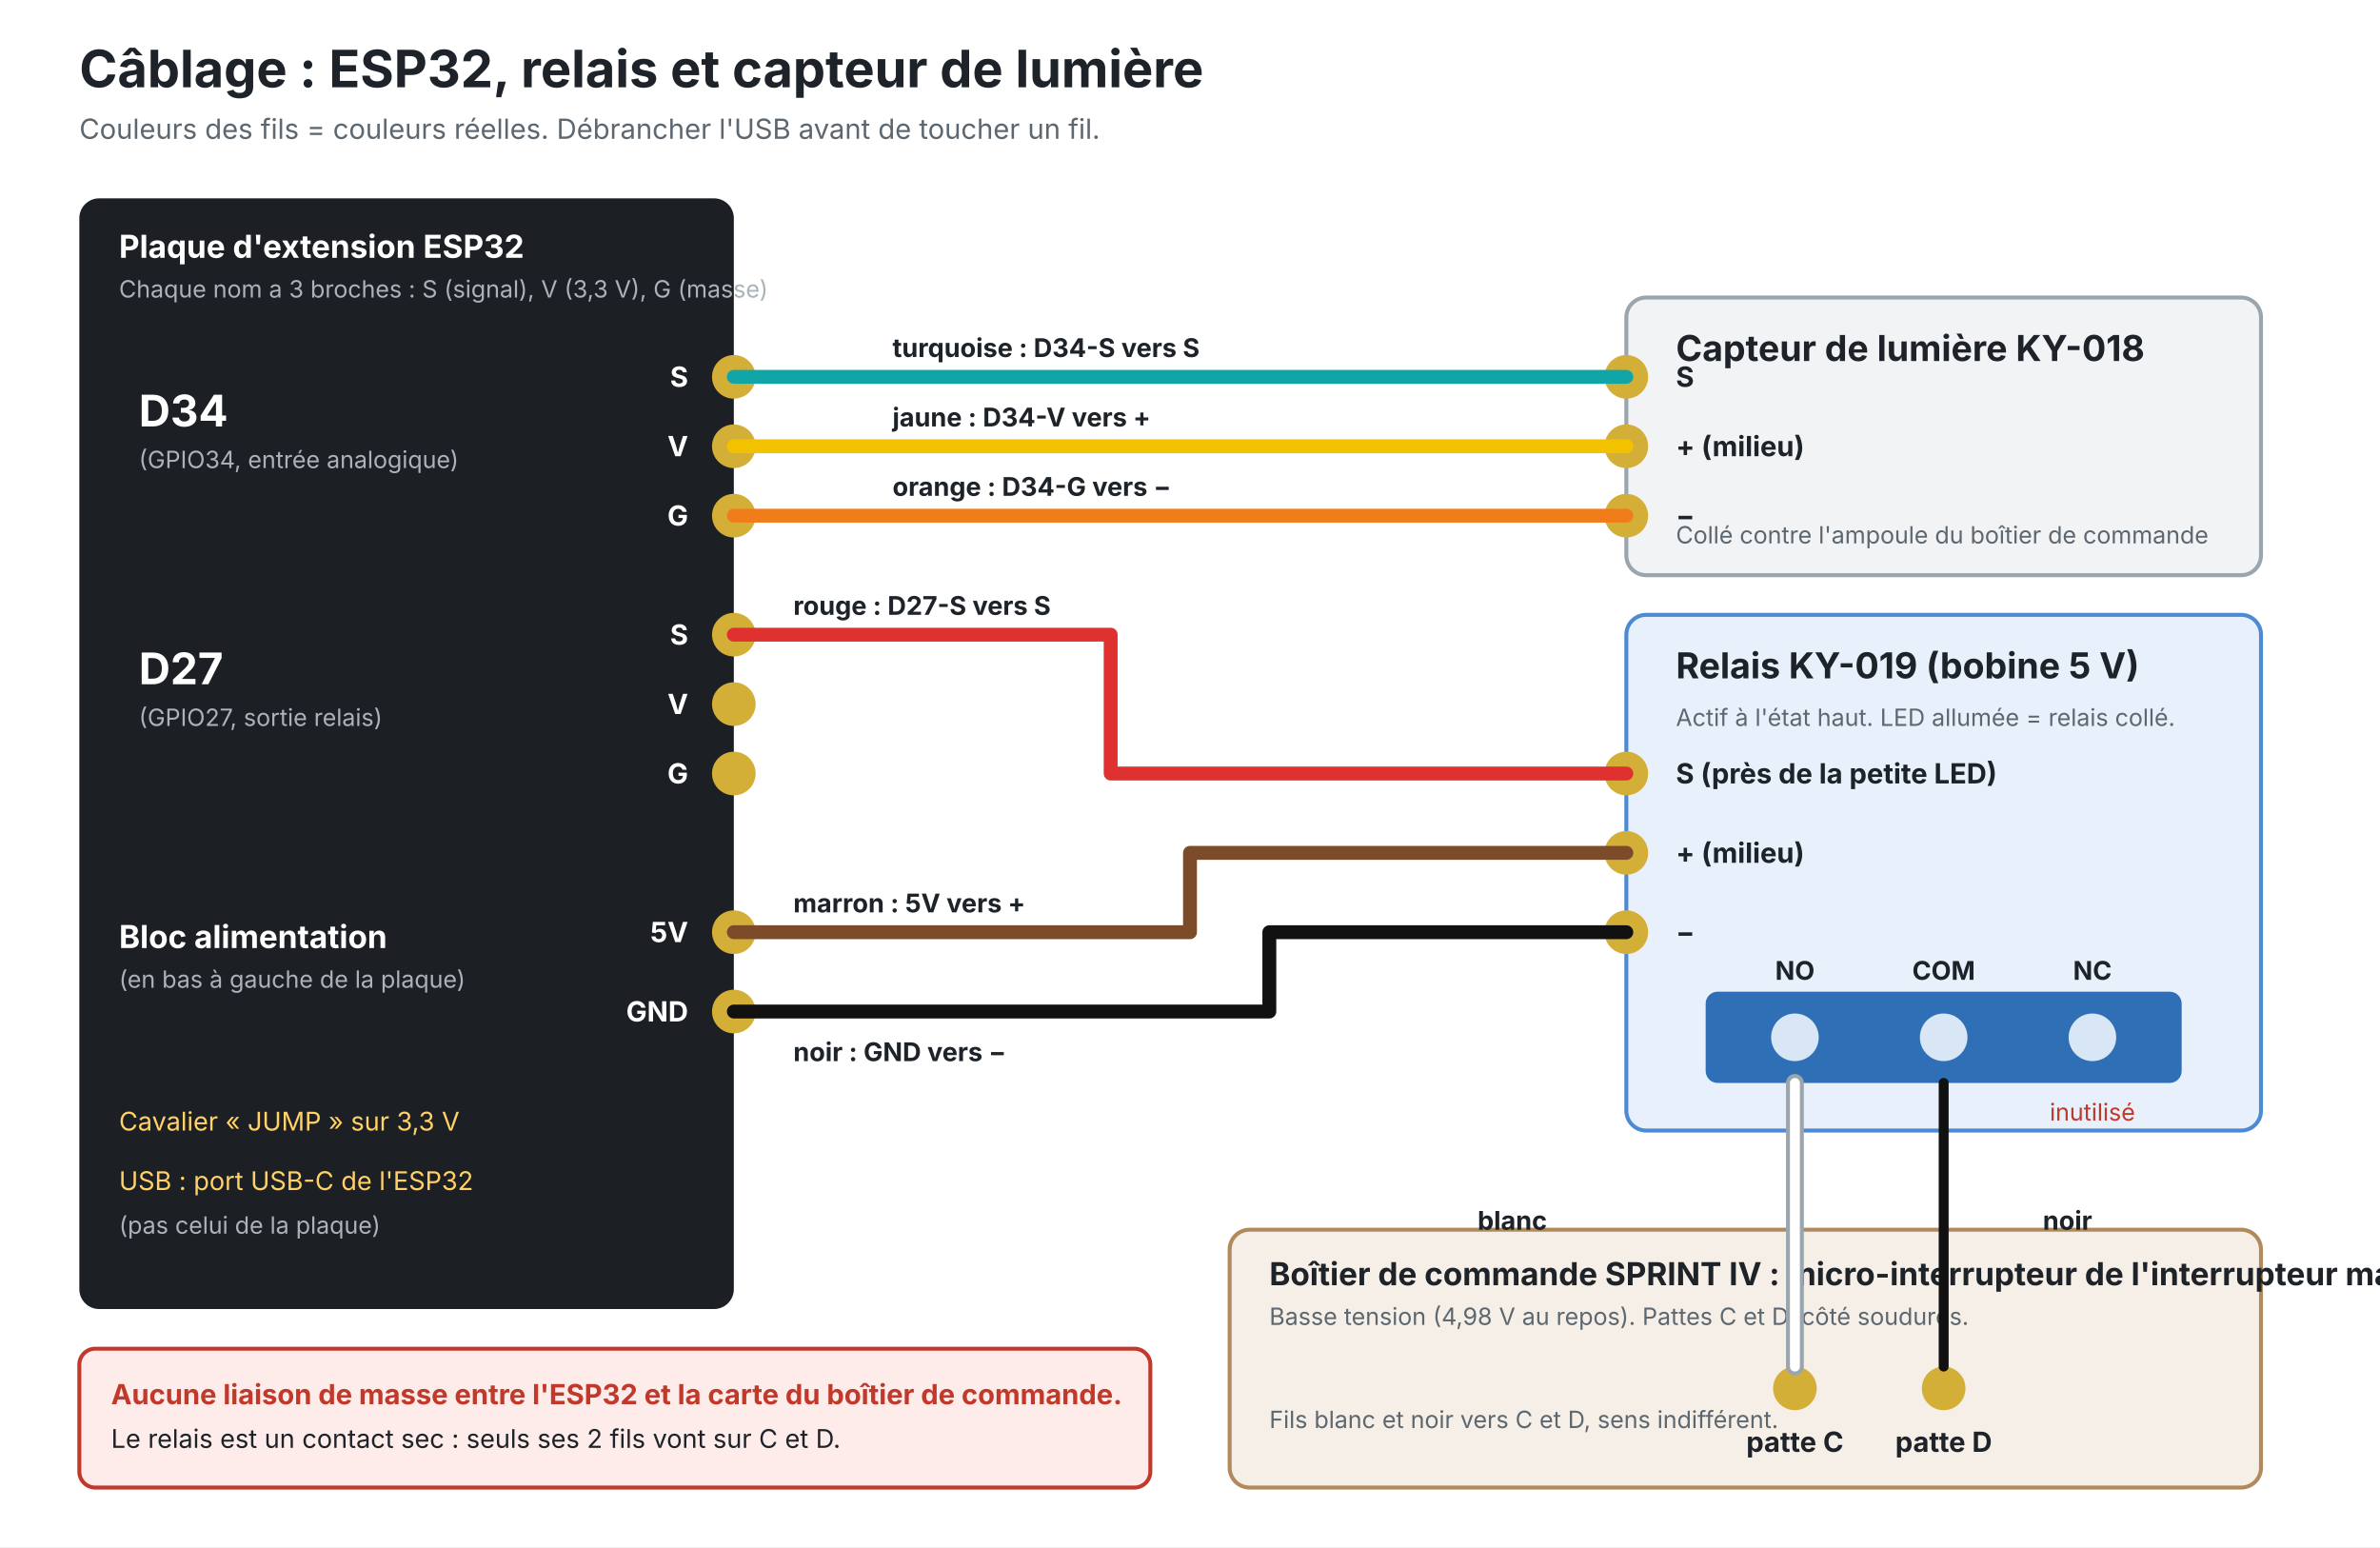
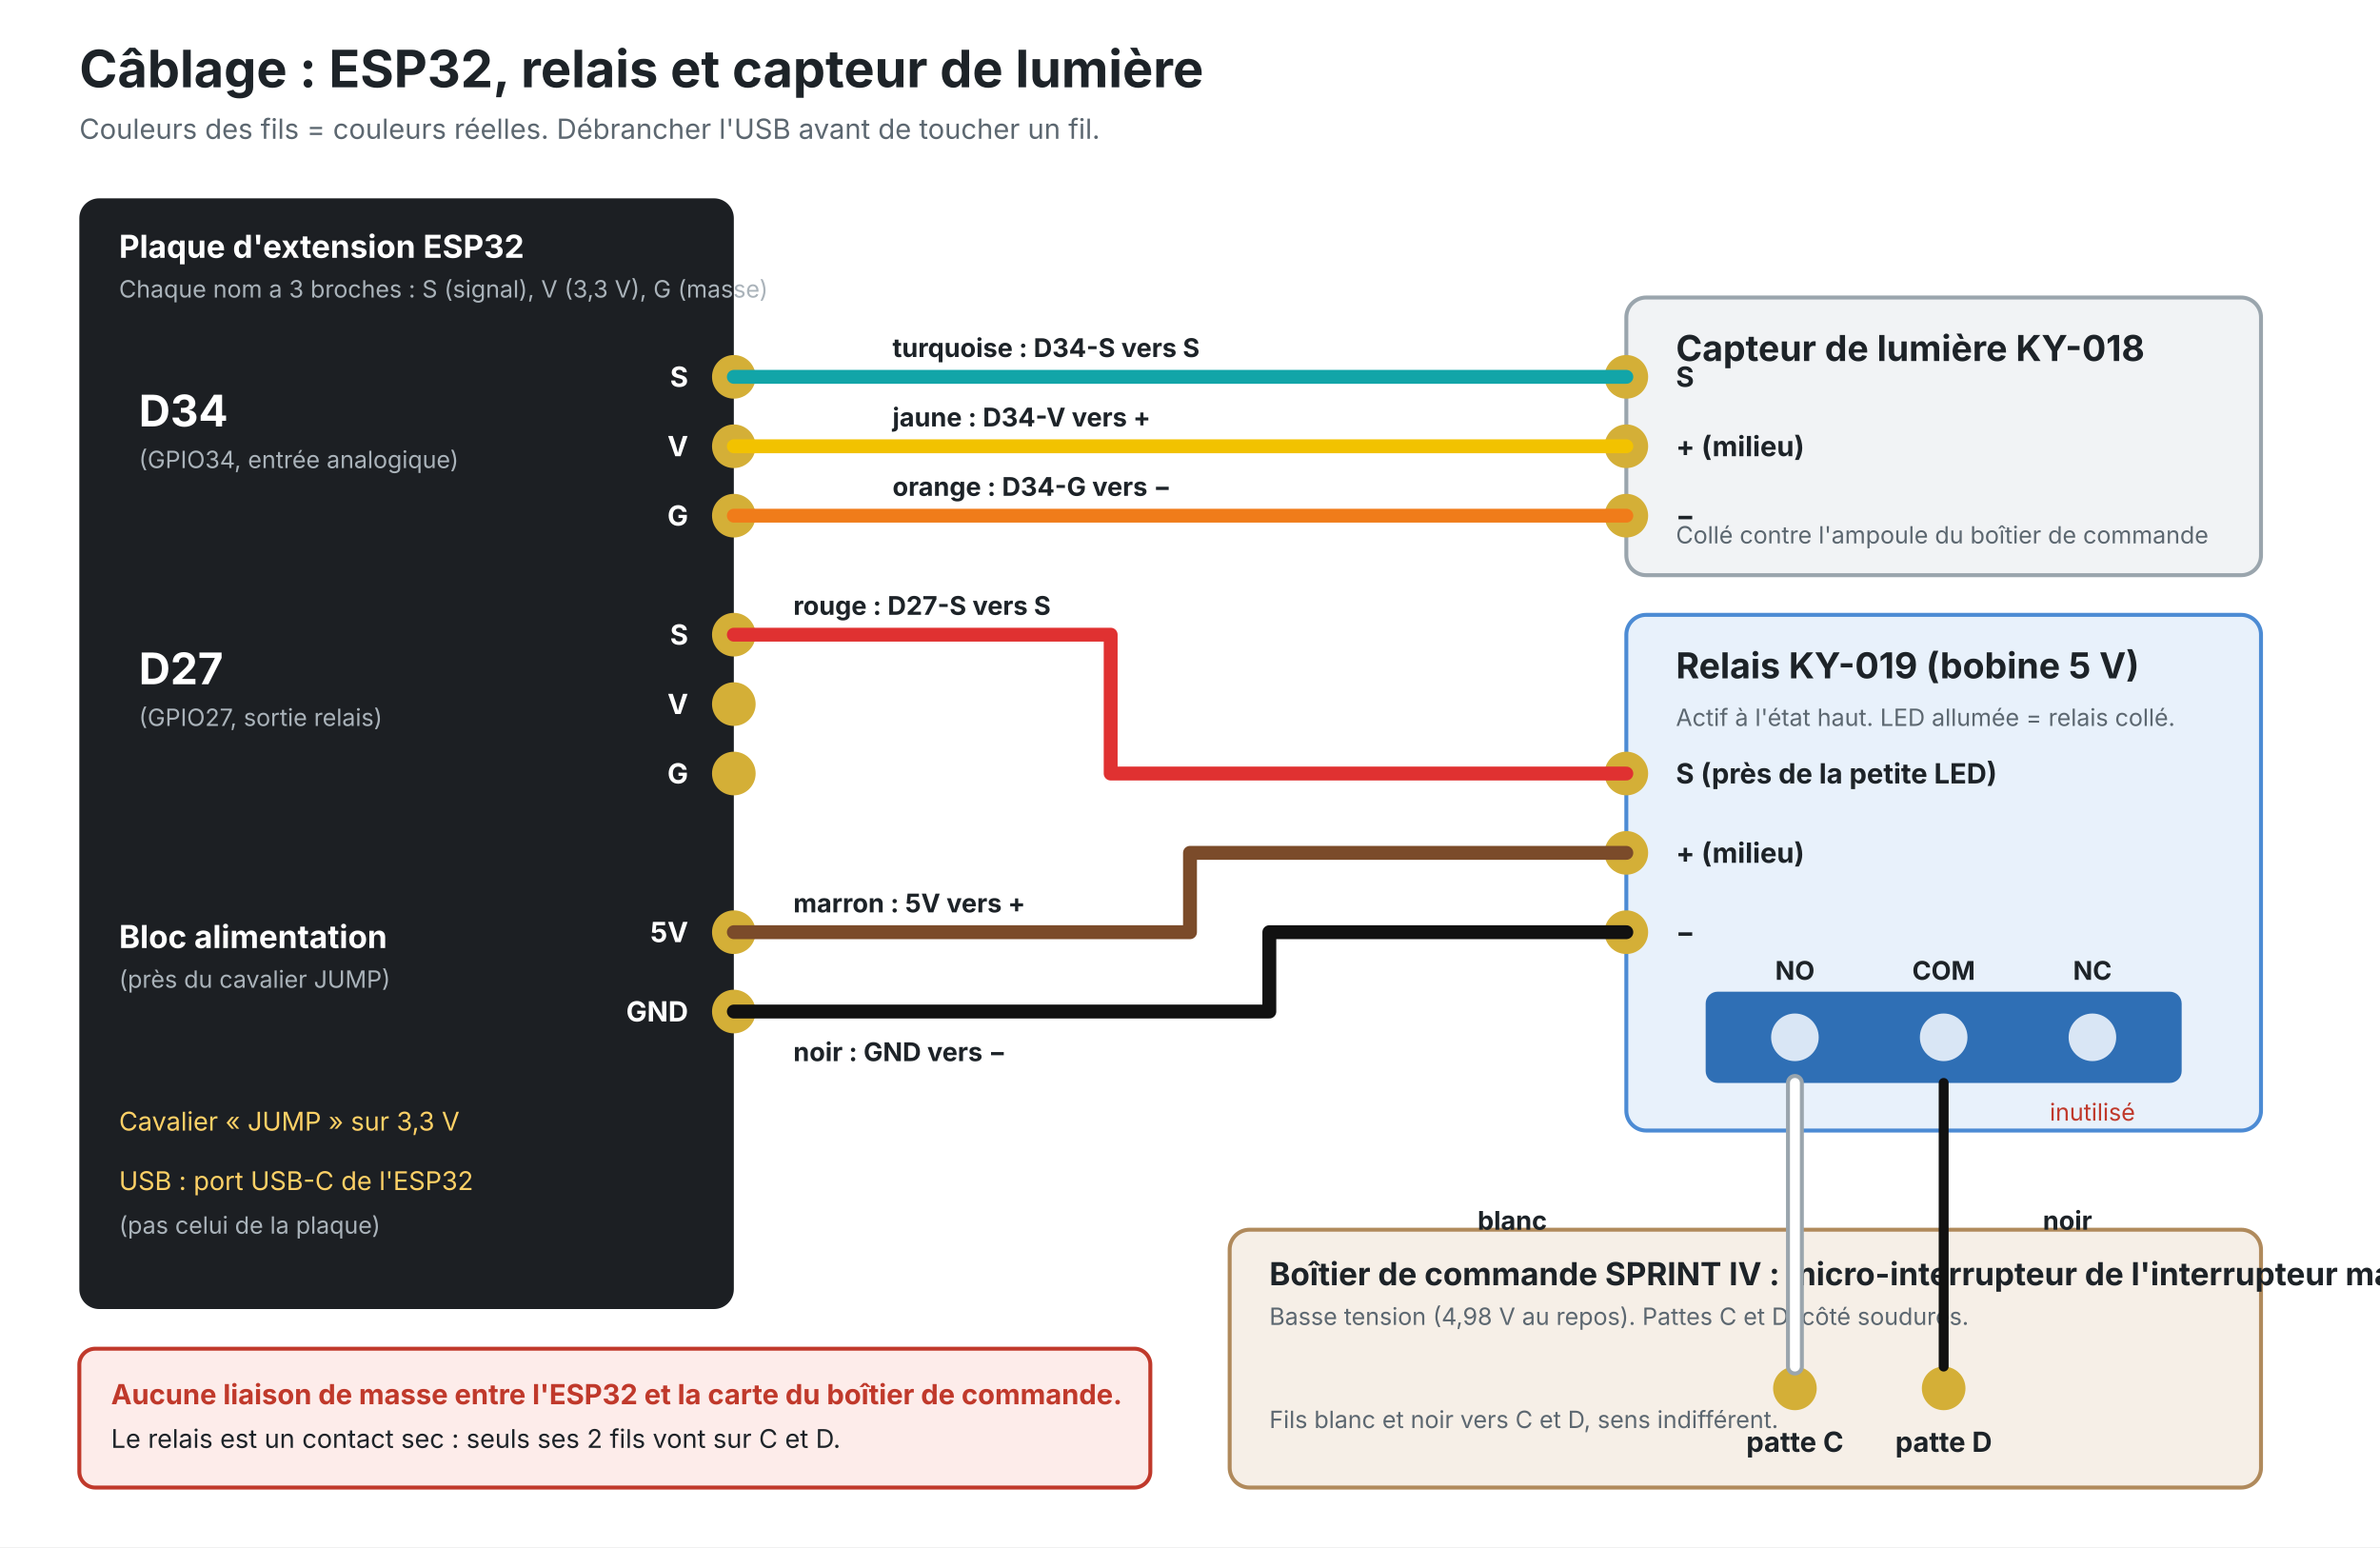
<svg xmlns="http://www.w3.org/2000/svg" viewBox="0 0 1200 780" font-family="Inter, Arial, sans-serif">
  <rect width="1200" height="780" fill="#ffffff" />
  <text x="40" y="44" font-size="26" font-weight="700" fill="#1d2328">Câblage : ESP32, relais et capteur de lumière</text>
  <text x="40" y="70" font-size="14" fill="#5c6770">Couleurs des fils = couleurs réelles. Débrancher l'USB avant de toucher un fil.</text>
  <rect x="40" y="100" width="330" height="560" rx="10" fill="#1c1f23" />
  <text x="60" y="130" font-size="16" font-weight="700" fill="#ffffff">Plaque d'extension ESP32</text>
  <text x="60" y="150" font-size="12" fill="#aab3ba">Chaque nom a 3 broches : S (signal), V (3,3 V), G (masse)</text>
  <text x="70" y="215" font-size="22" font-weight="700" fill="#ffffff">D34</text>
  <text x="70" y="236" font-size="12" fill="#aab3ba">(GPIO34, entrée analogique)</text>
  <text x="70" y="345" font-size="22" font-weight="700" fill="#ffffff">D27</text>
  <text x="70" y="366" font-size="12" fill="#aab3ba">(GPIO27, sortie relais)</text>
  <g fill="#d4af37">
    <circle cx="370" cy="190" r="11" />
    <circle cx="370" cy="225" r="11" />
    <circle cx="370" cy="260" r="11" />
    <circle cx="370" cy="320" r="11" />
    <circle cx="370" cy="355" r="11" />
    <circle cx="370" cy="390" r="11" />
    <circle cx="370" cy="470" r="11" />
    <circle cx="370" cy="510" r="11" />
  </g>
  <g font-size="14" font-weight="700" fill="#ffffff" text-anchor="end">
    <text x="347" y="195">S</text>
    <text x="347" y="230">V</text>
    <text x="347" y="265">G</text>
    <text x="347" y="325">S</text>
    <text x="347" y="360">V</text>
    <text x="347" y="395">G</text>
    <text x="347" y="475">5V</text>
    <text x="347" y="515">GND</text>
  </g>
  <text x="60" y="478" font-size="16" font-weight="700" fill="#ffffff">Bloc alimentation</text>
-   <text x="60" y="498" font-size="12" fill="#aab3ba">(en bas à gauche de la plaque)</text>
+   <text x="60" y="498" font-size="12" fill="#aab3ba">(près du cavalier JUMP)</text>
  <text x="60" y="570" font-size="13" fill="#ffd166">Cavalier « JUMP » sur 3,3 V</text>
  <text x="60" y="600" font-size="13" fill="#ffd166">USB : port USB-C de l'ESP32</text>
  <text x="60" y="622" font-size="12" fill="#aab3ba">(pas celui de la plaque)</text>
  <rect x="820" y="150" width="320" height="140" rx="10" fill="#f1f3f5" stroke="#9aa5ad" stroke-width="2" />
  <text x="845" y="182" font-size="18" font-weight="700" fill="#1d2328">Capteur de lumière KY-018</text>
  <text x="845" y="274" font-size="12" fill="#5c6770">Collé contre l'ampoule du boîtier de commande</text>
  <g font-size="14" font-weight="700" fill="#1d2328">
    <text x="845" y="195">S</text>
    <text x="845" y="230">+ (milieu)</text>
    <text x="845" y="265">−</text>
  </g>
  <g fill="#d4af37">
    <circle cx="820" cy="190" r="11" />
    <circle cx="820" cy="225" r="11" />
    <circle cx="820" cy="260" r="11" />
  </g>
  <path d="M370,190 H820" stroke="#12a5a8" stroke-width="7" fill="none" stroke-linecap="round" />
  <path d="M370,225 H820" stroke="#f2c200" stroke-width="7" fill="none" stroke-linecap="round" />
  <path d="M370,260 H820" stroke="#f07c1a" stroke-width="7" fill="none" stroke-linecap="round" />
  <g font-size="13" fill="#1d2328" font-weight="700">
    <text x="450" y="180">turquoise : D34-S vers S</text>
    <text x="450" y="215">jaune : D34-V vers +</text>
    <text x="450" y="250">orange : D34-G vers −</text>
  </g>
  <rect x="820" y="310" width="320" height="260" rx="10" fill="#e8f1fb" stroke="#4c8bd4" stroke-width="2" />
  <text x="845" y="342" font-size="18" font-weight="700" fill="#1d2328">Relais KY-019 (bobine 5 V)</text>
  <text x="845" y="366" font-size="12" fill="#5c6770">Actif à l'état haut. LED allumée = relais collé.</text>
  <g font-size="14" font-weight="700" fill="#1d2328">
    <text x="845" y="395">S (près de la petite LED)</text>
    <text x="845" y="435">+ (milieu)</text>
    <text x="845" y="475">−</text>
  </g>
  <g fill="#d4af37">
    <circle cx="820" cy="390" r="11" />
    <circle cx="820" cy="430" r="11" />
    <circle cx="820" cy="470" r="11" />
  </g>
  <path d="M370,320 H560 V390 H820" stroke="#e03131" stroke-width="7" fill="none" stroke-linejoin="round" stroke-linecap="round" />
  <path d="M370,470 H600 V430 H820" stroke="#7b4b2a" stroke-width="7" fill="none" stroke-linejoin="round" stroke-linecap="round" />
  <path d="M370,510 H640 V470 H820" stroke="#111111" stroke-width="7" fill="none" stroke-linejoin="round" stroke-linecap="round" />
  <g font-size="13" fill="#1d2328" font-weight="700">
    <text x="400" y="310">rouge : D27-S vers S</text>
    <text x="400" y="460">marron : 5V vers +</text>
    <text x="400" y="535">noir : GND vers −</text>
  </g>
  <rect x="860" y="500" width="240" height="46" rx="6" fill="#2f6fb5" />
  <g fill="#d9e6f5">
    <circle cx="905" cy="523" r="12" />
    <circle cx="980" cy="523" r="12" />
    <circle cx="1055" cy="523" r="12" />
  </g>
  <g font-size="13" font-weight="700" fill="#1d2328" text-anchor="middle">
    <text x="905" y="494">NO</text>
    <text x="980" y="494">COM</text>
    <text x="1055" y="494">NC</text>
  </g>
  <text x="1055" y="565" font-size="12" fill="#c0392b" text-anchor="middle">inutilisé</text>
  <rect x="620" y="620" width="520" height="130" rx="10" fill="#f6efe7" stroke="#b08a5c" stroke-width="2" />
  <text x="640" y="648" font-size="16" font-weight="700" fill="#1d2328">Boîtier de commande SPRINT IV : micro-interrupteur de l'interrupteur manuel</text>
  <text x="640" y="668" font-size="12" fill="#5c6770">Basse tension (4,98 V au repos). Pattes C et D, côté soudures.</text>
  <g fill="#d4af37">
    <circle cx="905" cy="700" r="11" />
    <circle cx="980" cy="700" r="11" />
  </g>
  <g font-size="14" font-weight="700" fill="#1d2328" text-anchor="middle">
    <text x="905" y="732">patte C</text>
    <text x="980" y="732">patte D</text>
  </g>
  <path d="M905,546 V689" stroke="#9aa5ad" stroke-width="9" fill="none" stroke-linecap="round" />
  <path d="M905,546 V689" stroke="#ffffff" stroke-width="5" fill="none" stroke-linecap="round" />
  <path d="M980,546 V689" stroke="#111111" stroke-width="5" fill="none" stroke-linecap="round" />
  <text x="780" y="620" font-size="13" font-weight="700" fill="#1d2328" text-anchor="end">blanc</text>
  <text x="1030" y="620" font-size="13" font-weight="700" fill="#1d2328">noir</text>
  <text x="640" y="720" font-size="12" fill="#5c6770">Fils blanc et noir vers C et D, sens indifférent.</text>
  <rect x="40" y="680" width="540" height="70" rx="8" fill="#fdecea" stroke="#c0392b" stroke-width="2" />
  <text x="56" y="708" font-size="14" font-weight="700" fill="#c0392b">Aucune liaison de masse entre l'ESP32 et la carte du boîtier de commande.</text>
  <text x="56" y="730" font-size="13" fill="#1d2328">Le relais est un contact sec : seuls ses 2 fils vont sur C et D.</text>
</svg>
